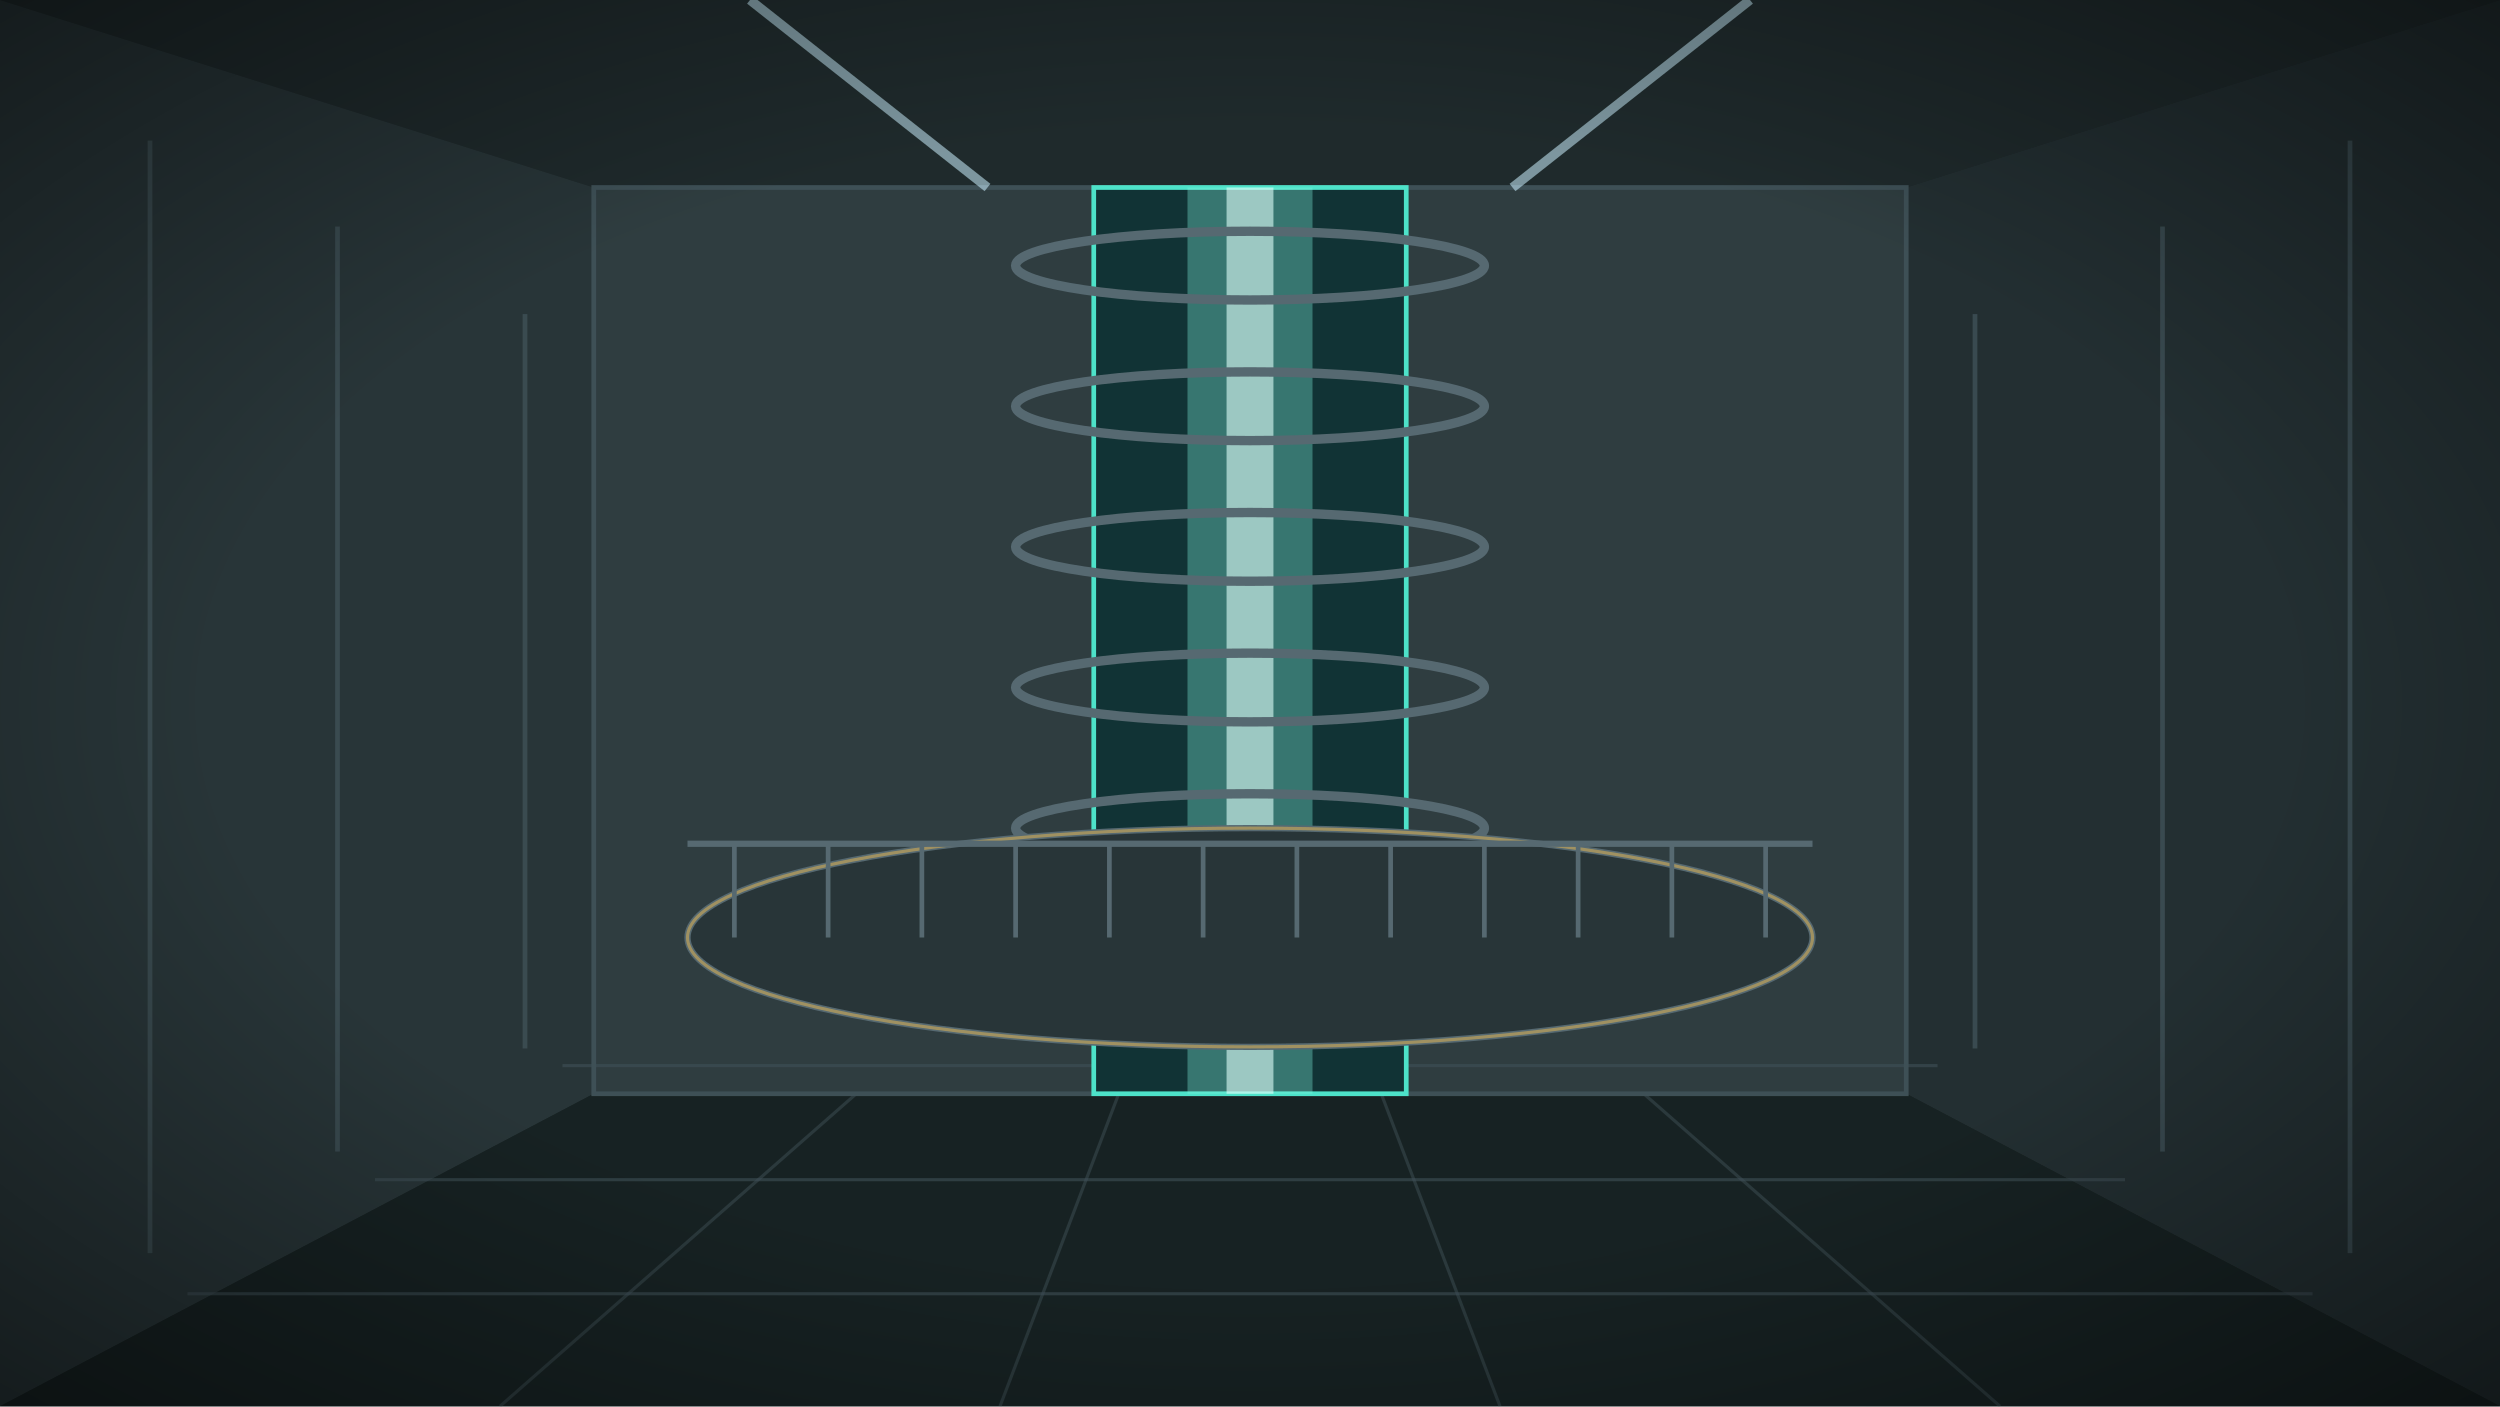
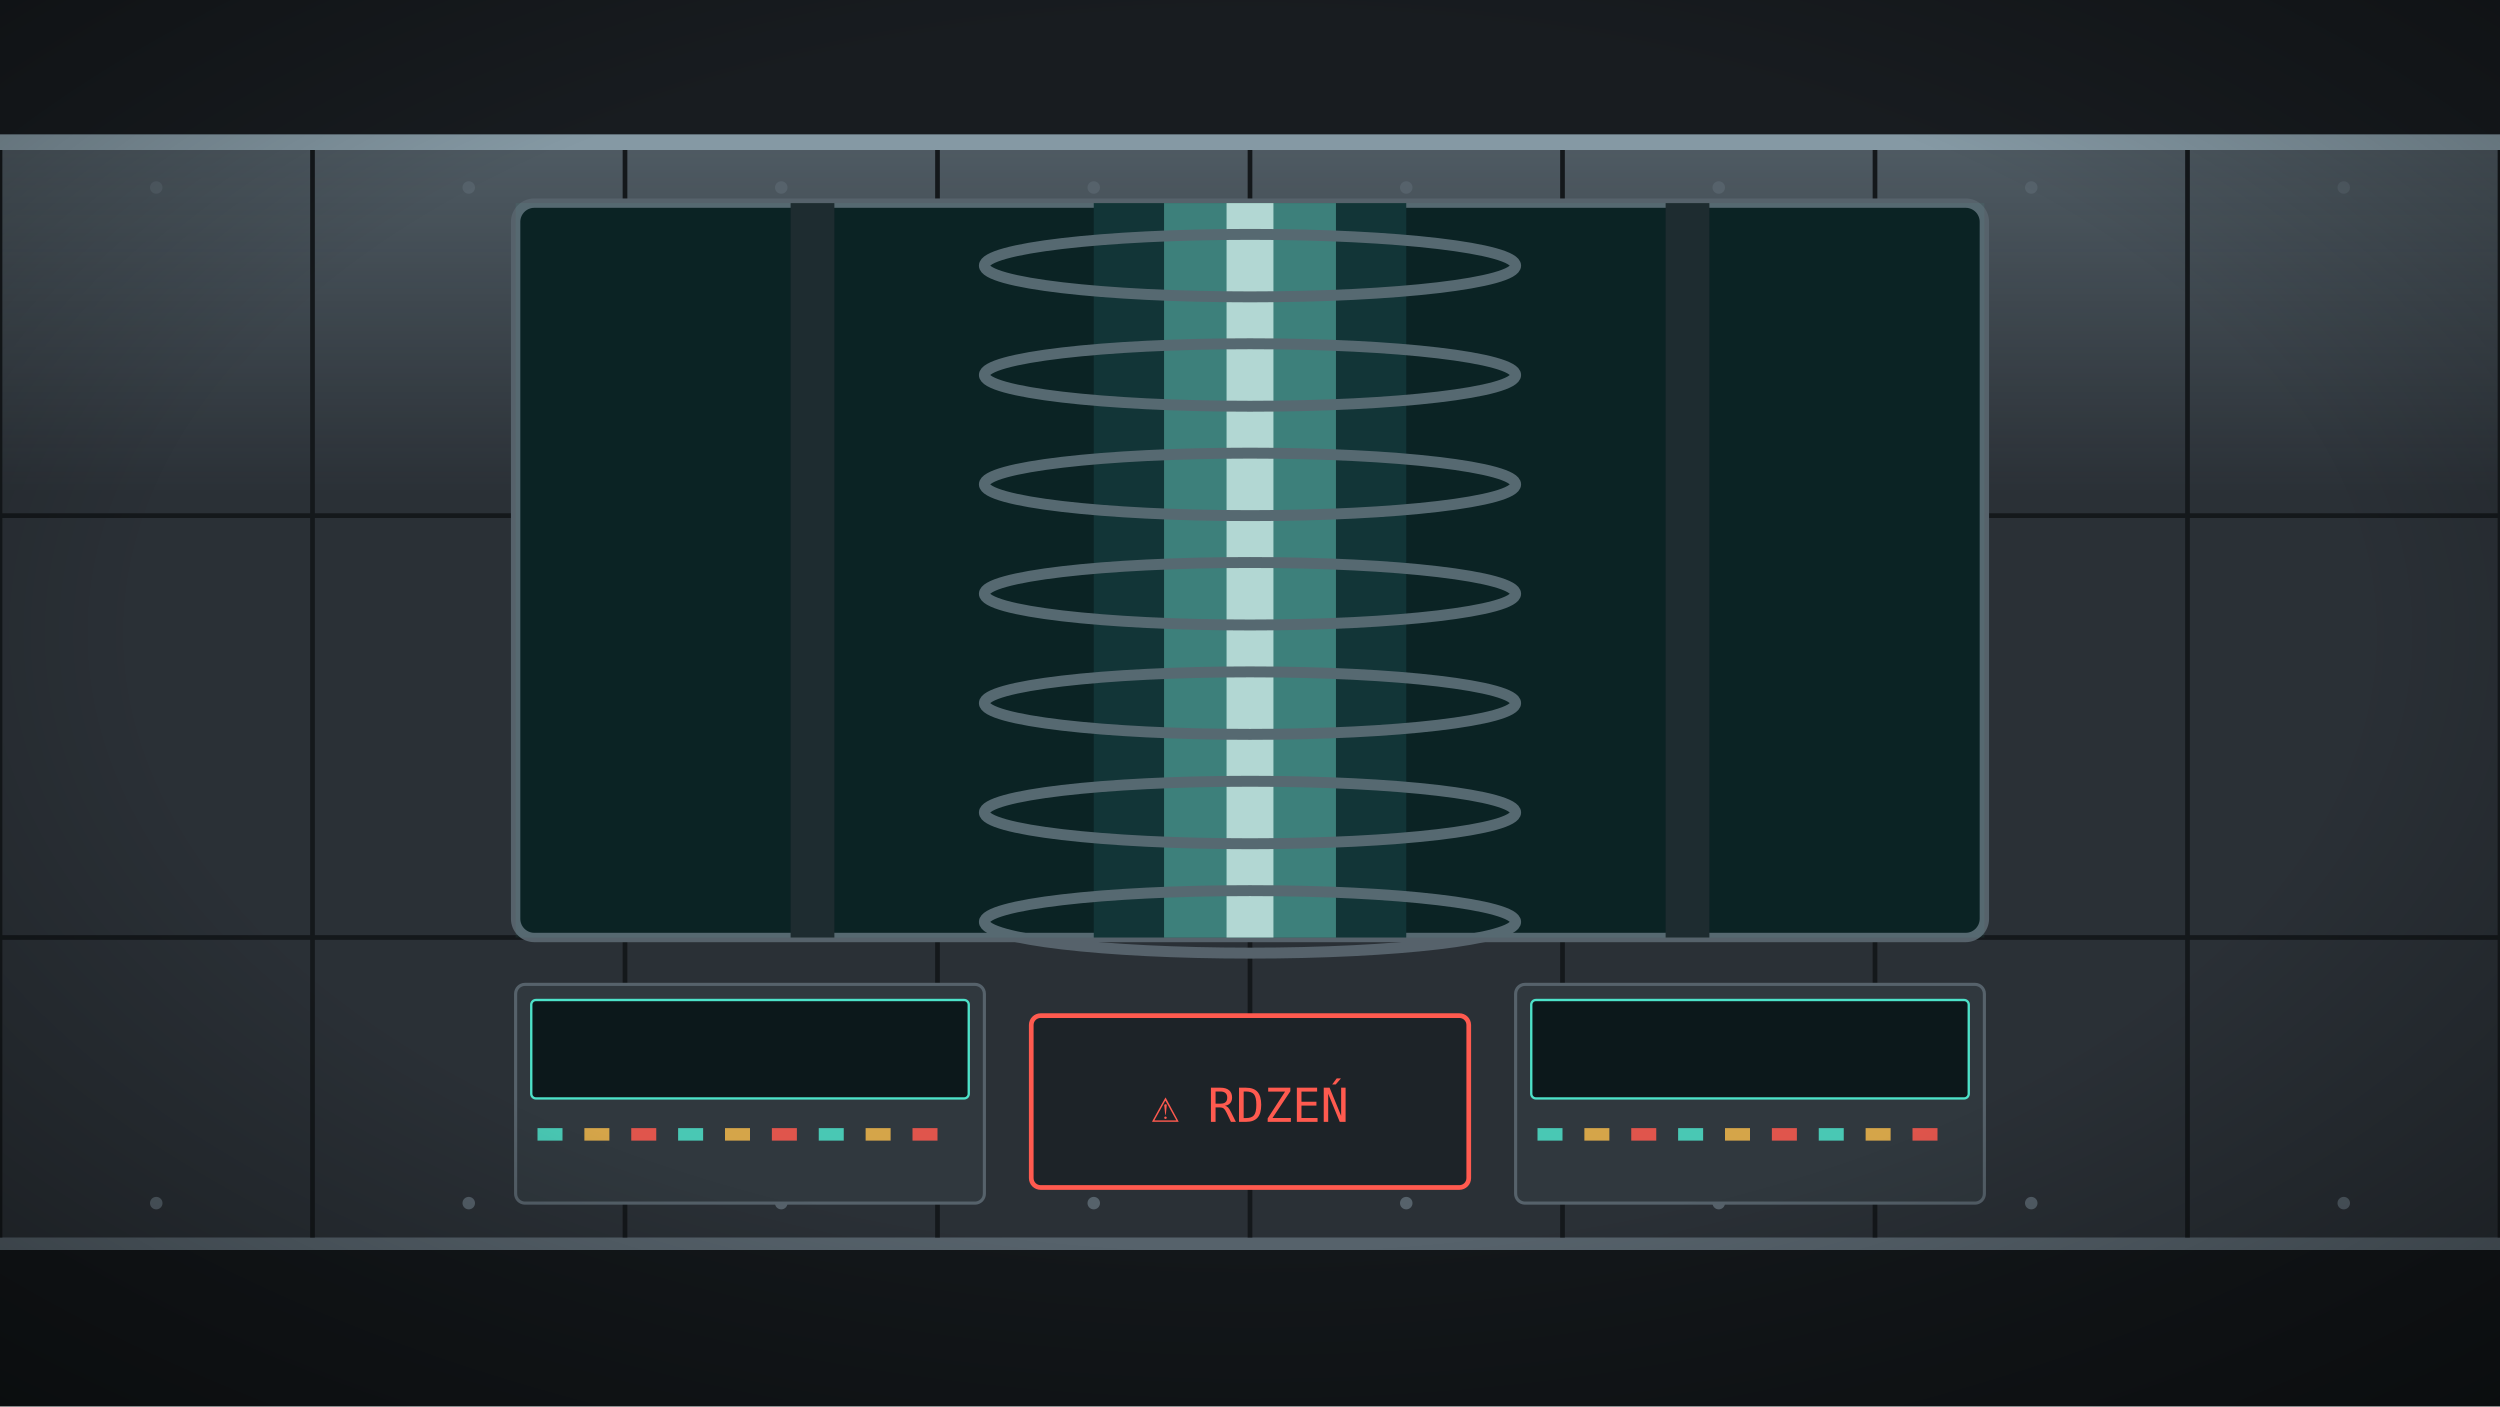
<svg xmlns="http://www.w3.org/2000/svg" viewBox="0 0 1600 900" preserveAspectRatio="xMidYMid slice">
  <defs>
-     <linearGradient id="sw" x1="0" y1="0" x2="0" y2="1">
-       <stop offset="0" stop-color="#9fe7ff" stop-opacity=".35" />
-       <stop offset="1" stop-color="#9fe7ff" stop-opacity="0" />
+     <linearGradient id="swiatlo" x1="0" y1="0" x2="0" y2="1">
+       <stop offset="0" stop-color="#cfefff" stop-opacity=".22" />
+       <stop offset="1" stop-color="#cfefff" stop-opacity="0" />
    </linearGradient>
-     <radialGradient id="cien" cx=".5" cy=".5" r=".75">
+     <radialGradient id="cien" cx=".5" cy=".45" r=".8">
      <stop offset=".55" stop-color="#000" stop-opacity="0" />
-       <stop offset="1" stop-color="#000" stop-opacity=".55" />
+       <stop offset="1" stop-color="#000" stop-opacity=".5" />
    </radialGradient>
  </defs>
-   <rect x="0" y="0" width="1600" height="900" fill="#14181b" />
-   <polygon points="0,0 1600,0 1220,120 380,120" fill="#1c2125" />
-   <polygon points="0,0 380,120 380,700 0,900" fill="#262c31" />
-   <polygon points="1600,0 1220,120 1220,700 1600,900" fill="#21262b" />
-   <polygon points="0,900 1600,900 1220,700 380,700" fill="#14181b" />
-   <rect x="380" y="120" width="840" height="580" fill="#2d343a" stroke="#3d4851" stroke-width="3" />
-   <line x1="480" y1="0" x2="632" y2="120" stroke="#cfefff" stroke-width="6" opacity="0.55" />
-   <line x1="1120" y1="0" x2="968" y2="120" stroke="#cfefff" stroke-width="6" opacity="0.55" />
-   <line x1="120" y1="828" x2="1480" y2="828" stroke="#3d4851" stroke-width="2" opacity="0.6" />
-   <line x1="240" y1="755" x2="1360" y2="755" stroke="#3d4851" stroke-width="2" opacity="0.6" />
-   <line x1="360" y1="682" x2="1240" y2="682" stroke="#3d4851" stroke-width="2" opacity="0.6" />
-   <line x1="320" y1="900" x2="548" y2="700" stroke="#3d4851" stroke-width="2" opacity="0.5" />
-   <line x1="640" y1="900" x2="716" y2="700" stroke="#3d4851" stroke-width="2" opacity="0.5" />
-   <line x1="960" y1="900" x2="884" y2="700" stroke="#3d4851" stroke-width="2" opacity="0.5" />
-   <line x1="1280" y1="900" x2="1052" y2="700" stroke="#3d4851" stroke-width="2" opacity="0.5" />
-   <line x1="96" y1="802" x2="96" y2="90" stroke="#3d4851" stroke-width="3" opacity="0.8" />
-   <line x1="1504" y1="802" x2="1504" y2="90" stroke="#3d4851" stroke-width="3" opacity="0.8" />
-   <line x1="216" y1="737" x2="216" y2="145" stroke="#3d4851" stroke-width="3" opacity="0.8" />
-   <line x1="1384" y1="737" x2="1384" y2="145" stroke="#3d4851" stroke-width="3" opacity="0.8" />
-   <line x1="336" y1="671" x2="336" y2="201" stroke="#3d4851" stroke-width="3" opacity="0.8" />
-   <line x1="1264" y1="671" x2="1264" y2="201" stroke="#3d4851" stroke-width="3" opacity="0.8" />
-   <rect x="700" y="120" width="200" height="580" fill="#0e2a2e" stroke="#4de2c9" stroke-width="3" />
-   <rect x="760" y="120" width="80" height="580" fill="#7ff3e0" opacity="0.35" />
-   <rect x="785" y="120" width="30" height="580" fill="#e8fffb" opacity="0.6" />
-   <ellipse cx="800" cy="170" rx="150" ry="22" fill="none" stroke="#56636d" stroke-width="6" />
-   <ellipse cx="800" cy="260" rx="150" ry="22" fill="none" stroke="#56636d" stroke-width="6" />
-   <ellipse cx="800" cy="350" rx="150" ry="22" fill="none" stroke="#56636d" stroke-width="6" />
-   <ellipse cx="800" cy="440" rx="150" ry="22" fill="none" stroke="#56636d" stroke-width="6" />
-   <ellipse cx="800" cy="530" rx="150" ry="22" fill="none" stroke="#56636d" stroke-width="6" />
-   <ellipse cx="800" cy="620" rx="150" ry="22" fill="none" stroke="#56636d" stroke-width="6" />
-   <ellipse cx="800" cy="600" rx="360" ry="70" fill="#262c31" stroke="#56636d" stroke-width="4" />
-   <ellipse cx="800" cy="600" rx="360" ry="70" fill="none" stroke="#f2b84b" stroke-width="2" opacity="0.5" />
-   <line x1="470" y1="540" x2="470" y2="600" stroke="#56636d" stroke-width="3" />
-   <line x1="530" y1="540" x2="530" y2="600" stroke="#56636d" stroke-width="3" />
-   <line x1="590" y1="540" x2="590" y2="600" stroke="#56636d" stroke-width="3" />
-   <line x1="650" y1="540" x2="650" y2="600" stroke="#56636d" stroke-width="3" />
-   <line x1="710" y1="540" x2="710" y2="600" stroke="#56636d" stroke-width="3" />
-   <line x1="770" y1="540" x2="770" y2="600" stroke="#56636d" stroke-width="3" />
-   <line x1="830" y1="540" x2="830" y2="600" stroke="#56636d" stroke-width="3" />
-   <line x1="890" y1="540" x2="890" y2="600" stroke="#56636d" stroke-width="3" />
-   <line x1="950" y1="540" x2="950" y2="600" stroke="#56636d" stroke-width="3" />
-   <line x1="1010" y1="540" x2="1010" y2="600" stroke="#56636d" stroke-width="3" />
-   <line x1="1070" y1="540" x2="1070" y2="600" stroke="#56636d" stroke-width="3" />
-   <line x1="1130" y1="540" x2="1130" y2="600" stroke="#56636d" stroke-width="3" />
-   <line x1="440" y1="540" x2="1160" y2="540" stroke="#56636d" stroke-width="4" />
-   <rect x="0" y="0" width="1600" height="900" fill="#4de2c9" opacity="0.05" />
+   <g>
+     <rect x="0" y="0" width="1600" height="900" fill="#2a3036" />
+     <rect x="0" y="0" width="1600" height="86" fill="#181c20" />
+     <rect x="0" y="86" width="1600" height="10" fill="#cfefff" opacity="0.55" />
+     <rect x="0" y="96" width="1600" height="220" fill="url(#swiatlo)" />
+     <rect x="0" y="800" width="1600" height="100" fill="#13171a" />
+     <rect x="0" y="792" width="1600" height="8" fill="#56626b" />
+     <line x1="0" y1="96" x2="0" y2="792" stroke="#14181b" stroke-width="3" />
+     <line x1="200" y1="96" x2="200" y2="792" stroke="#14181b" stroke-width="3" />
+     <line x1="400" y1="96" x2="400" y2="792" stroke="#14181b" stroke-width="3" />
+     <line x1="600" y1="96" x2="600" y2="792" stroke="#14181b" stroke-width="3" />
+     <line x1="800" y1="96" x2="800" y2="792" stroke="#14181b" stroke-width="3" />
+     <line x1="1000" y1="96" x2="1000" y2="792" stroke="#14181b" stroke-width="3" />
+     <line x1="1200" y1="96" x2="1200" y2="792" stroke="#14181b" stroke-width="3" />
+     <line x1="1400" y1="96" x2="1400" y2="792" stroke="#14181b" stroke-width="3" />
+     <line x1="1600" y1="96" x2="1600" y2="792" stroke="#14181b" stroke-width="3" />
+     <line x1="0" y1="330" x2="1600" y2="330" stroke="#14181b" stroke-width="3" />
+     <line x1="0" y1="600" x2="1600" y2="600" stroke="#14181b" stroke-width="3" />
+     <circle cx="100" cy="120" r="4" fill="#56626b" />
+     <circle cx="100" cy="770" r="4" fill="#56626b" />
+     <circle cx="300" cy="120" r="4" fill="#56626b" />
+     <circle cx="300" cy="770" r="4" fill="#56626b" />
+     <circle cx="500" cy="120" r="4" fill="#56626b" />
+     <circle cx="500" cy="770" r="4" fill="#56626b" />
+     <circle cx="700" cy="120" r="4" fill="#56626b" />
+     <circle cx="700" cy="770" r="4" fill="#56626b" />
+     <circle cx="900" cy="120" r="4" fill="#56626b" />
+     <circle cx="900" cy="770" r="4" fill="#56626b" />
+     <circle cx="1100" cy="120" r="4" fill="#56626b" />
+     <circle cx="1100" cy="770" r="4" fill="#56626b" />
+     <circle cx="1300" cy="120" r="4" fill="#56626b" />
+     <circle cx="1300" cy="770" r="4" fill="#56626b" />
+     <circle cx="1500" cy="120" r="4" fill="#56626b" />
+     <circle cx="1500" cy="770" r="4" fill="#56626b" />
+     <rect x="330" y="130" width="940" height="470" fill="#06171a" stroke="#56626b" stroke-width="6" rx="12" />
+     <rect x="700" y="130" width="200" height="470" fill="#0e2a2e" />
+     <rect x="745" y="130" width="110" height="470" fill="#7ff3e0" opacity="0.4" />
+     <rect x="785" y="130" width="30" height="470" fill="#ecfffb" opacity="0.7" />
+     <ellipse cx="800" cy="170" rx="170" ry="20" fill="none" stroke="#56626b" stroke-width="7" />
+     <ellipse cx="800" cy="240" rx="170" ry="20" fill="none" stroke="#56626b" stroke-width="7" />
+     <ellipse cx="800" cy="310" rx="170" ry="20" fill="none" stroke="#56626b" stroke-width="7" />
+     <ellipse cx="800" cy="380" rx="170" ry="20" fill="none" stroke="#56626b" stroke-width="7" />
+     <ellipse cx="800" cy="450" rx="170" ry="20" fill="none" stroke="#56626b" stroke-width="7" />
+     <ellipse cx="800" cy="520" rx="170" ry="20" fill="none" stroke="#56626b" stroke-width="7" />
+     <ellipse cx="800" cy="590" rx="170" ry="20" fill="none" stroke="#56626b" stroke-width="7" />
+     <rect x="506" y="130" width="28" height="470" fill="#1b2126" />
+     <rect x="1066" y="130" width="28" height="470" fill="#1b2126" />
+     <rect x="330" y="130" width="940" height="470" fill="#4de2c9" opacity="0.06" />
+     <rect x="330" y="630" width="300" height="140" fill="#30383e" stroke="#56626b" stroke-width="2" rx="6" />
+     <rect x="340" y="640" width="280" height="63" fill="#0c181b" stroke="#4de2c9" stroke-width="1.5" rx="3" />
+     <rect x="344" y="722" width="16" height="8" fill="#4de2c9" opacity="0.85" />
+     <rect x="374" y="722" width="16" height="8" fill="#f2b84b" opacity="0.85" />
+     <rect x="404" y="722" width="16" height="8" fill="#ff5a4f" opacity="0.85" />
+     <rect x="434" y="722" width="16" height="8" fill="#4de2c9" opacity="0.85" />
+     <rect x="464" y="722" width="16" height="8" fill="#f2b84b" opacity="0.85" />
+     <rect x="494" y="722" width="16" height="8" fill="#ff5a4f" opacity="0.85" />
+     <rect x="524" y="722" width="16" height="8" fill="#4de2c9" opacity="0.85" />
+     <rect x="554" y="722" width="16" height="8" fill="#f2b84b" opacity="0.85" />
+     <rect x="584" y="722" width="16" height="8" fill="#ff5a4f" opacity="0.85" />
+     <rect x="970" y="630" width="300" height="140" fill="#30383e" stroke="#56626b" stroke-width="2" rx="6" />
+     <rect x="980" y="640" width="280" height="63" fill="#0c181b" stroke="#4de2c9" stroke-width="1.5" rx="3" />
+     <rect x="984" y="722" width="16" height="8" fill="#4de2c9" opacity="0.85" />
+     <rect x="1014" y="722" width="16" height="8" fill="#f2b84b" opacity="0.85" />
+     <rect x="1044" y="722" width="16" height="8" fill="#ff5a4f" opacity="0.85" />
+     <rect x="1074" y="722" width="16" height="8" fill="#4de2c9" opacity="0.85" />
+     <rect x="1104" y="722" width="16" height="8" fill="#f2b84b" opacity="0.85" />
+     <rect x="1134" y="722" width="16" height="8" fill="#ff5a4f" opacity="0.85" />
+     <rect x="1164" y="722" width="16" height="8" fill="#4de2c9" opacity="0.85" />
+     <rect x="1194" y="722" width="16" height="8" fill="#f2b84b" opacity="0.85" />
+     <rect x="1224" y="722" width="16" height="8" fill="#ff5a4f" opacity="0.85" />
+     <rect x="660" y="650" width="280" height="110" fill="#1d2328" stroke="#ff5a4f" stroke-width="3" rx="6" />
+     <text x="800" y="718" fill="#ff5a4f" font-family="monospace" font-size="30" text-anchor="middle">⚠ RDZEŃ</text>
+   </g>
  <rect x="0" y="0" width="1600" height="900" fill="url(#cien)" />
</svg>
